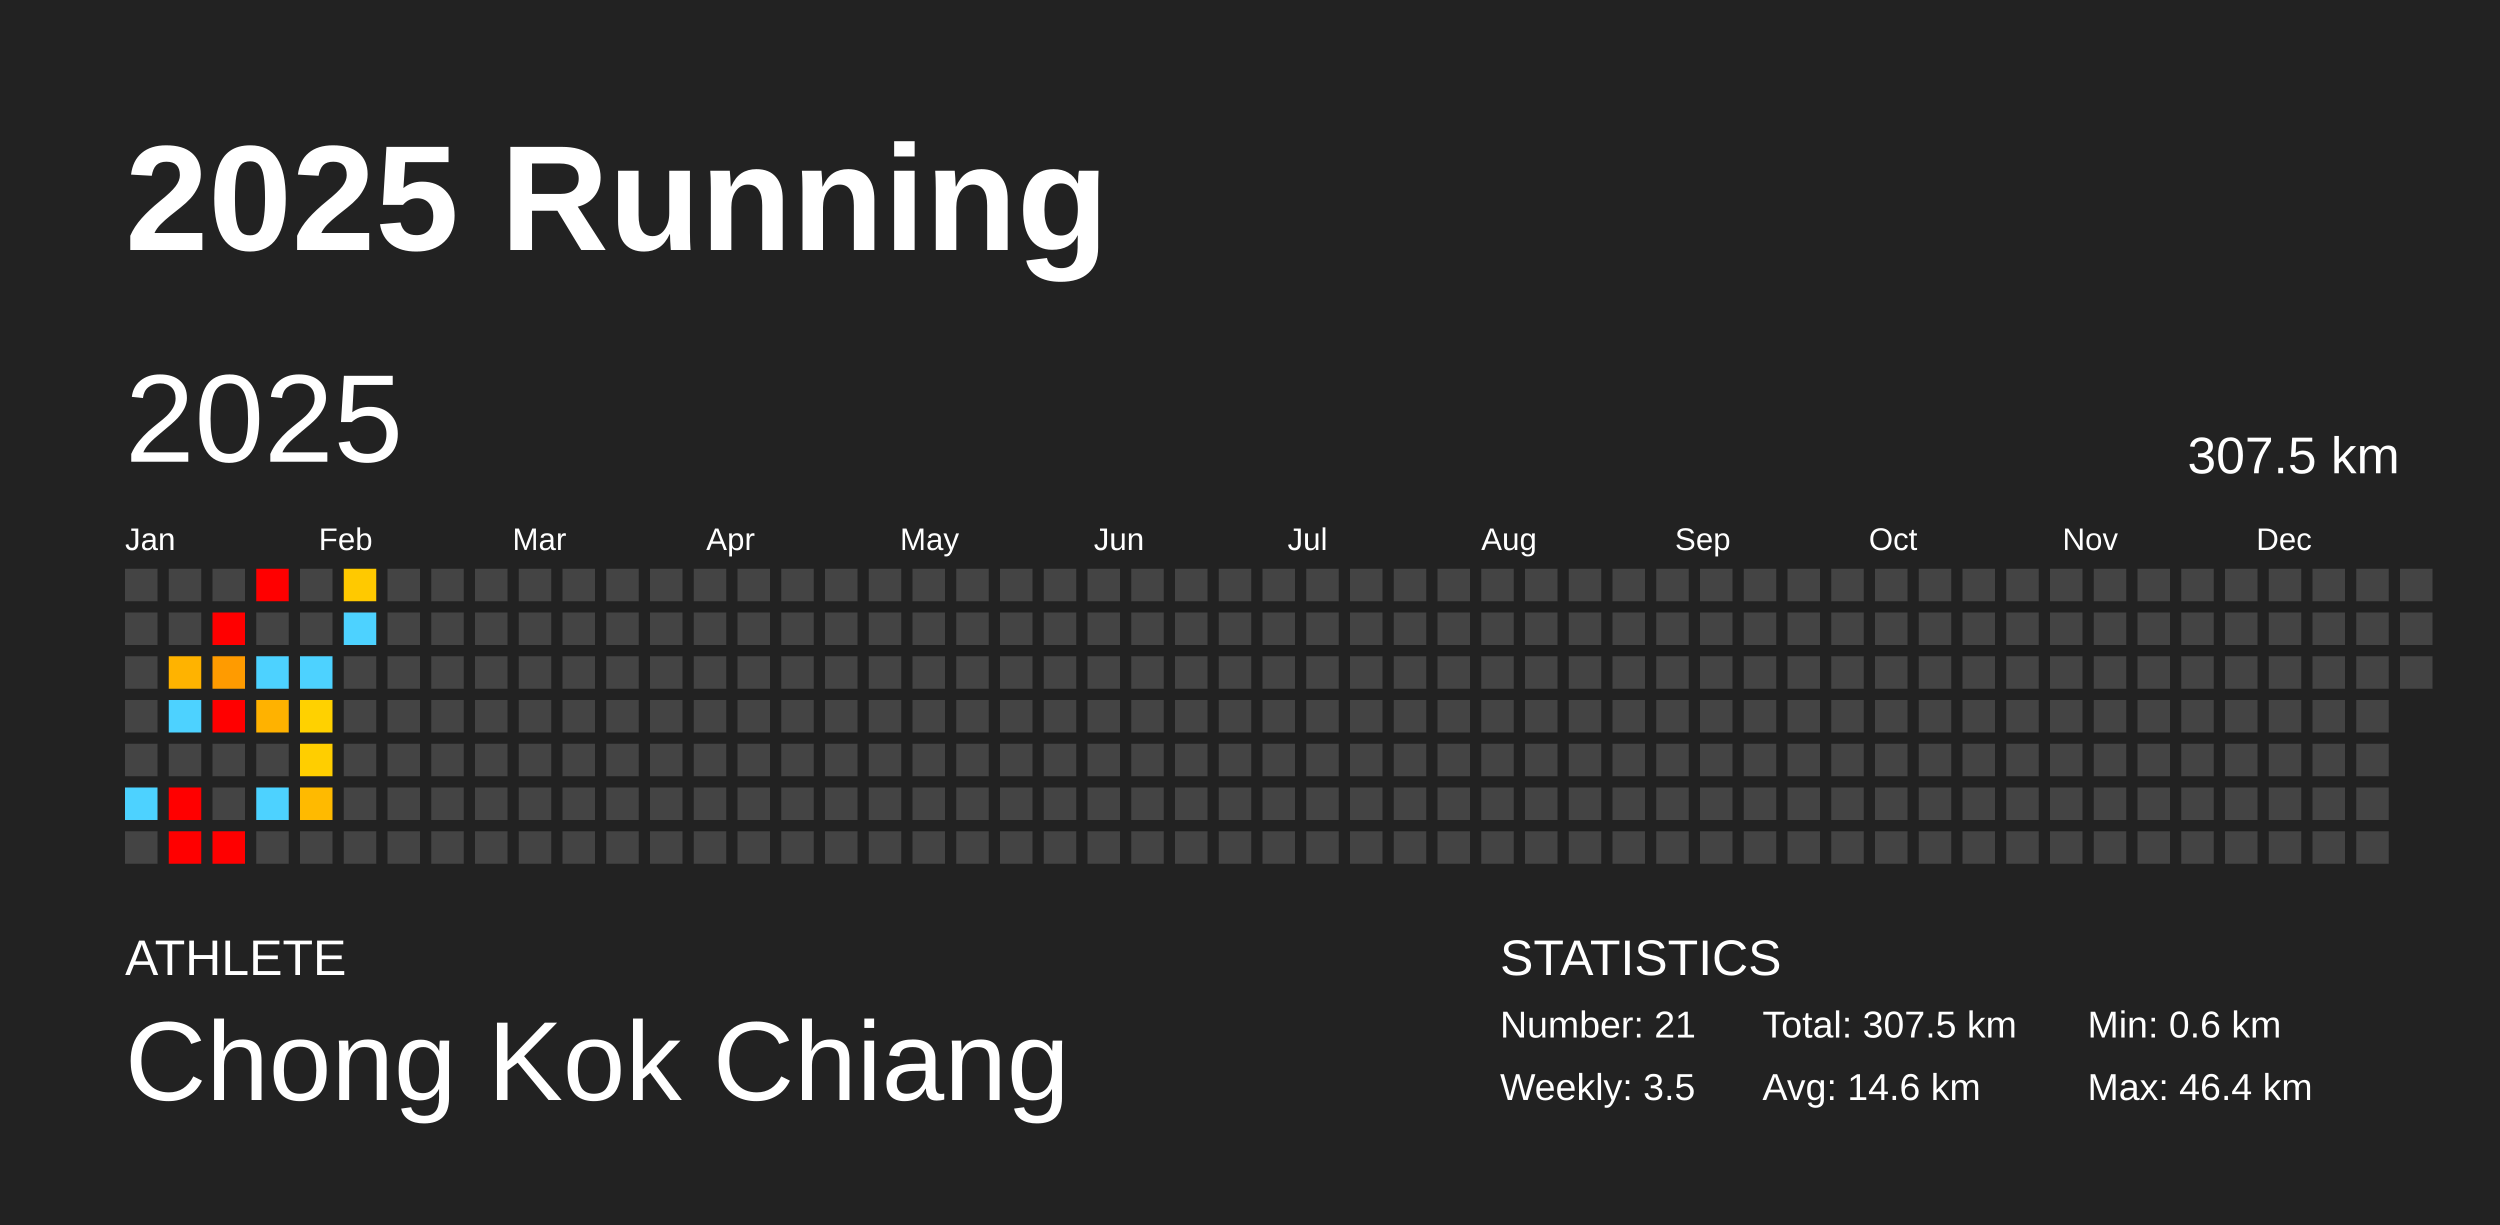
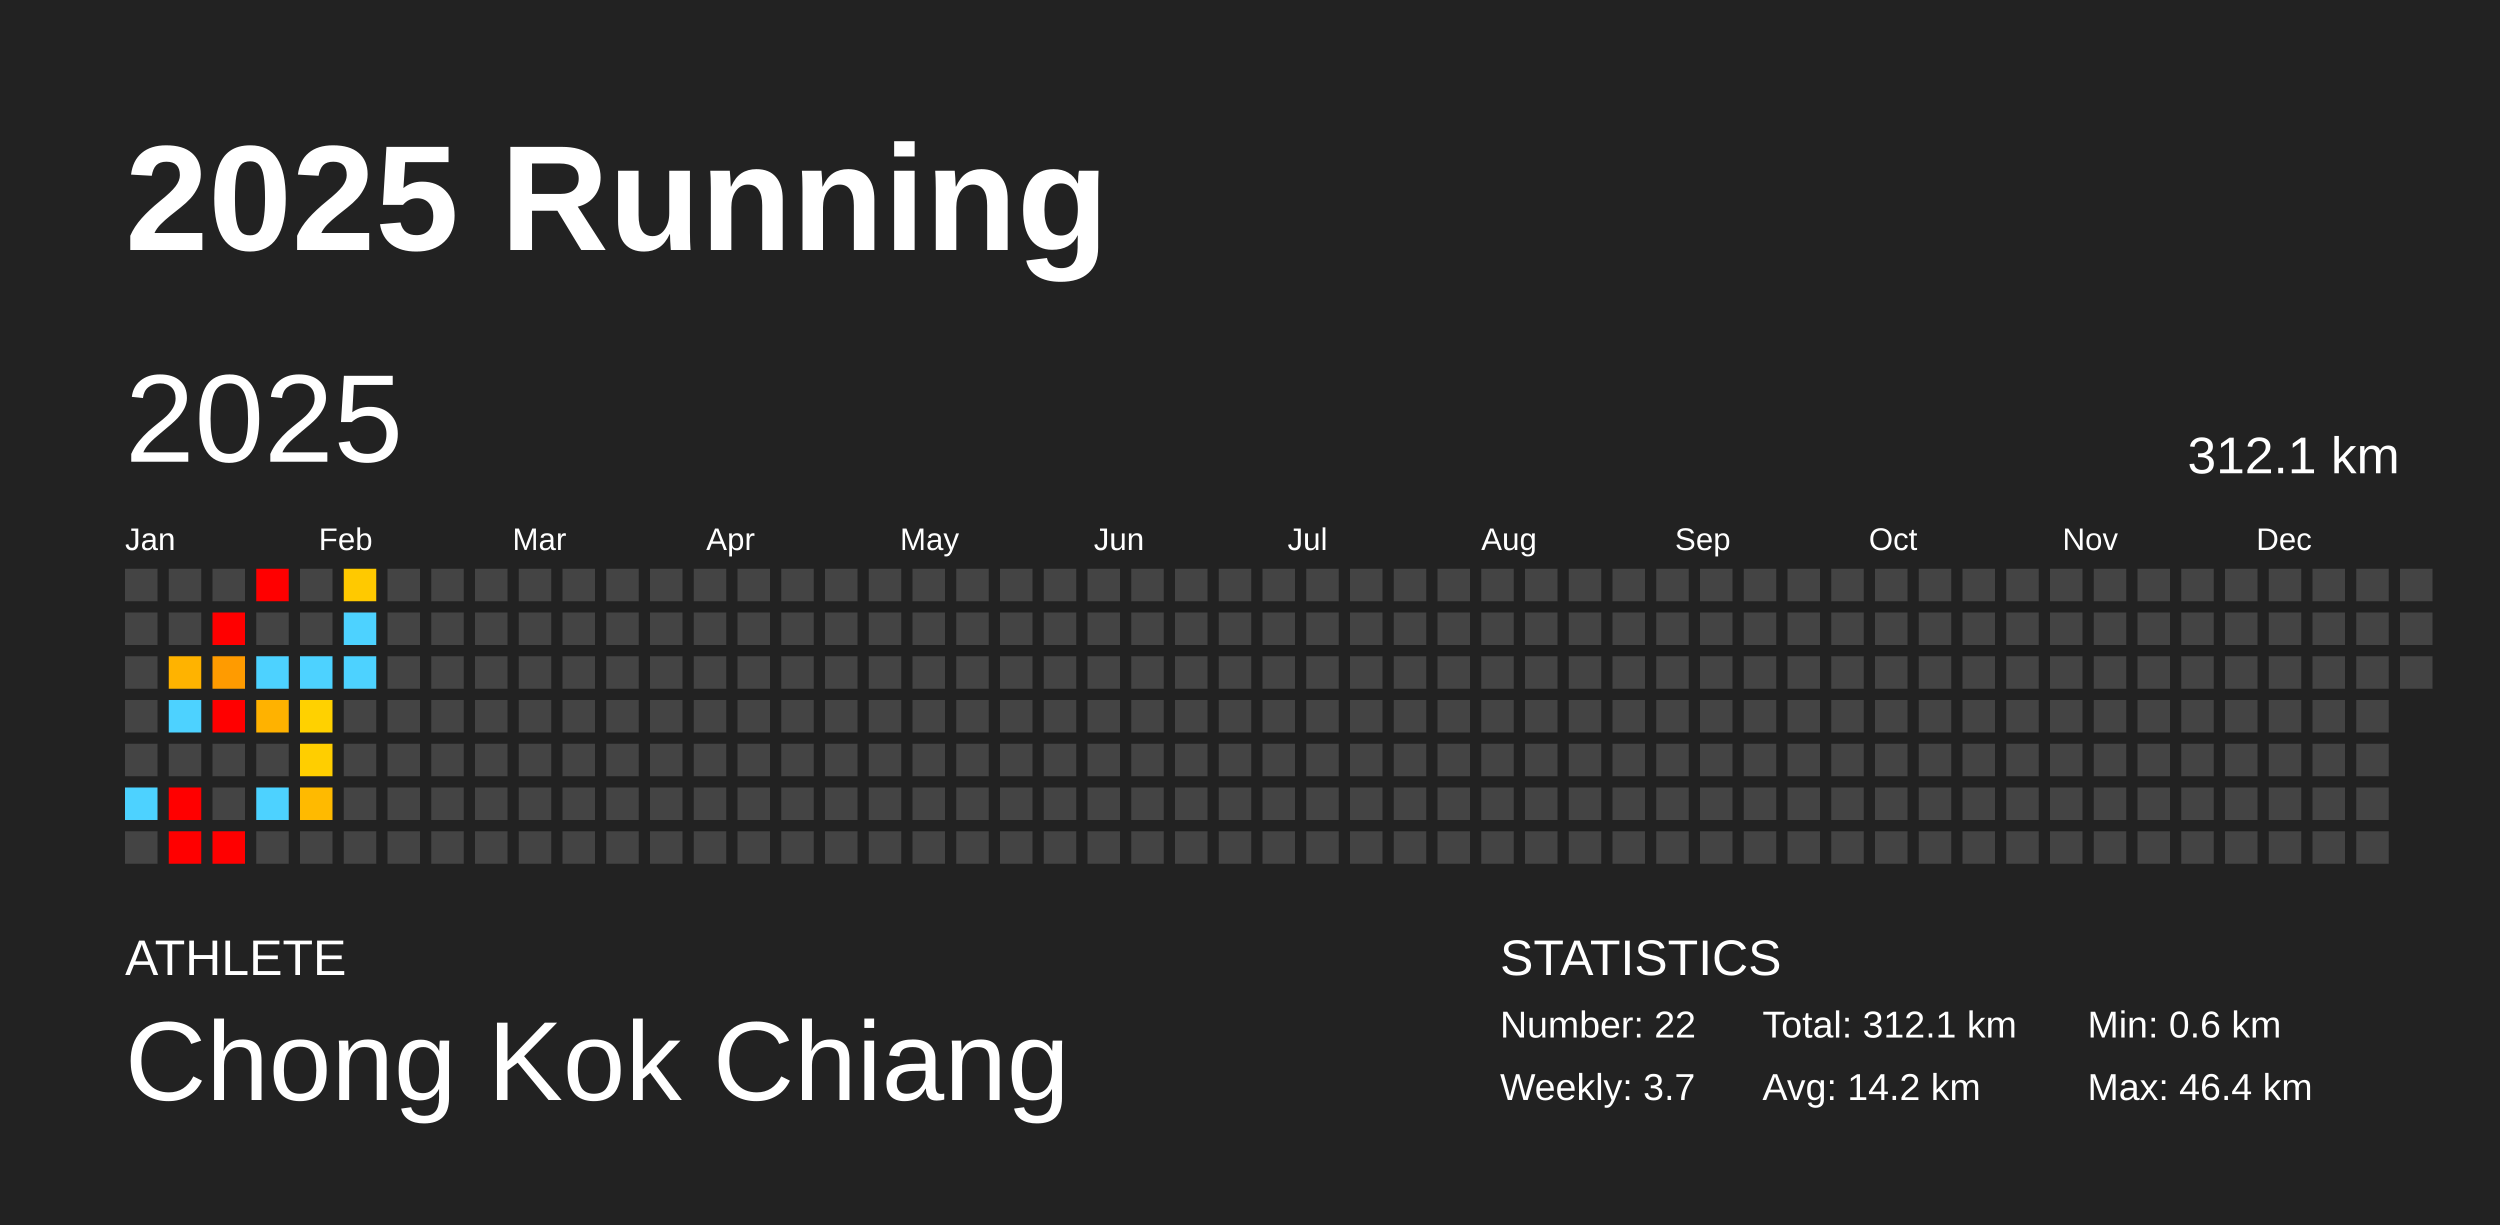
<svg xmlns="http://www.w3.org/2000/svg" baseProfile="full" height="98mm" version="1.1" viewBox="0,0,200,98" width="200mm">
  <defs />
  <rect fill="#222222" height="98" width="200" x="0" y="0" />
  <text fill="#FFFFFF" style="font-size:12px; font-family:Arial; font-weight:bold;" x="10" y="20">2025 Running</text>
  <text fill="#FFFFFF" style="font-size:4px; font-family:Arial" x="10" y="78">ATHLETE</text>
  <text fill="#FFFFFF" style="font-size:9px; font-family:Arial" x="10" y="88">Chong Kok Chiang</text>
  <text fill="#FFFFFF" style="font-size:4px; font-family:Arial" x="120" y="78">STATISTICS</text>
-   <text fill="#FFFFFF" style="font-size:3px; font-family:Arial" x="120" y="83">Number: 21</text>
-   <text fill="#FFFFFF" style="font-size:3px; font-family:Arial" x="120" y="88">Weekly: 3.5</text>
-   <text fill="#FFFFFF" style="font-size:3px; font-family:Arial" x="141" y="83">Total: 307.5 km</text>
-   <text fill="#FFFFFF" style="font-size:3px; font-family:Arial" x="141" y="88">Avg: 14.6 km</text>
+   <text fill="#FFFFFF" style="font-size:3px; font-family:Arial" x="120" y="83">Number: 22</text>
+   <text fill="#FFFFFF" style="font-size:3px; font-family:Arial" x="120" y="88">Weekly: 3.7</text>
+   <text fill="#FFFFFF" style="font-size:3px; font-family:Arial" x="141" y="83">Total: 312.1 km</text>
+   <text fill="#FFFFFF" style="font-size:3px; font-family:Arial" x="141" y="88">Avg: 14.2 km</text>
  <text fill="#FFFFFF" style="font-size:3px; font-family:Arial" x="167" y="83">Min: 0.6 km</text>
  <text fill="#FFFFFF" style="font-size:3px; font-family:Arial" x="167" y="88">Max: 46.4 km</text>
  <text dominant-baseline="hanging" fill="#FFFFFF" style="font-size:10.0px; font-family:Arial;" x="10" y="30">2025</text>
-   <text dominant-baseline="hanging" fill="#FFFFFF" style="font-size:4.125px; font-family:Arial;" x="175" y="35">307.5 km</text>
+   <text dominant-baseline="hanging" fill="#FFFFFF" style="font-size:4.125px; font-family:Arial;" x="175" y="35">312.1 km</text>
  <text fill="#FFFFFF" style="font-size:2.5px; font-family:Arial" x="10.0" y="44">Jan</text>
  <text fill="#FFFFFF" style="font-size:2.5px; font-family:Arial" x="25.5" y="44">Feb</text>
  <text fill="#FFFFFF" style="font-size:2.5px; font-family:Arial" x="41.0" y="44">Mar</text>
  <text fill="#FFFFFF" style="font-size:2.5px; font-family:Arial" x="56.5" y="44">Apr</text>
  <text fill="#FFFFFF" style="font-size:2.5px; font-family:Arial" x="72.0" y="44">May</text>
  <text fill="#FFFFFF" style="font-size:2.5px; font-family:Arial" x="87.5" y="44">Jun</text>
  <text fill="#FFFFFF" style="font-size:2.5px; font-family:Arial" x="103.0" y="44">Jul</text>
  <text fill="#FFFFFF" style="font-size:2.5px; font-family:Arial" x="118.5" y="44">Aug</text>
  <text fill="#FFFFFF" style="font-size:2.5px; font-family:Arial" x="134.0" y="44">Sep</text>
  <text fill="#FFFFFF" style="font-size:2.5px; font-family:Arial" x="149.5" y="44">Oct</text>
  <text fill="#FFFFFF" style="font-size:2.5px; font-family:Arial" x="165.0" y="44">Nov</text>
  <text fill="#FFFFFF" style="font-size:2.5px; font-family:Arial" x="180.5" y="44">Dec</text>
  <rect fill="#444444" height="2.6" width="2.6" x="10.0" y="45.5" />
  <rect fill="#444444" height="2.6" width="2.6" x="10.0" y="49.0" />
  <rect fill="#444444" height="2.6" width="2.6" x="10.0" y="52.5" />
  <rect fill="#444444" height="2.6" width="2.6" x="10.0" y="56.0" />
  <rect fill="#444444" height="2.6" width="2.6" x="10.0" y="59.5" />
  <rect fill="#4dd2ff" height="2.6" width="2.6" x="10.0" y="63.0" />
  <rect fill="#444444" height="2.6" width="2.6" x="10.0" y="66.5" />
  <rect fill="#444444" height="2.6" width="2.6" x="13.5" y="45.5" />
  <rect fill="#444444" height="2.6" width="2.6" x="13.5" y="49.0" />
  <rect fill="#ffb300" height="2.6" width="2.6" x="13.5" y="52.5" />
  <rect fill="#4dd2ff" height="2.6" width="2.6" x="13.5" y="56.0" />
  <rect fill="#444444" height="2.6" width="2.6" x="13.5" y="59.5" />
  <rect fill="red" height="2.6" width="2.6" x="13.5" y="63.0" />
  <rect fill="red" height="2.6" width="2.6" x="13.5" y="66.5" />
  <rect fill="#444444" height="2.6" width="2.6" x="17.0" y="45.5" />
  <rect fill="red" height="2.6" width="2.6" x="17.0" y="49.0" />
  <rect fill="#ff9b00" height="2.6" width="2.6" x="17.0" y="52.5" />
  <rect fill="red" height="2.6" width="2.6" x="17.0" y="56.0" />
  <rect fill="#444444" height="2.6" width="2.6" x="17.0" y="59.5" />
  <rect fill="#444444" height="2.6" width="2.6" x="17.0" y="63.0" />
  <rect fill="red" height="2.6" width="2.6" x="17.0" y="66.5" />
  <rect fill="red" height="2.6" width="2.6" x="20.5" y="45.5" />
  <rect fill="#444444" height="2.6" width="2.6" x="20.5" y="49.0" />
  <rect fill="#4dd2ff" height="2.6" width="2.6" x="20.5" y="52.5" />
  <rect fill="#ffb200" height="2.6" width="2.6" x="20.5" y="56.0" />
  <rect fill="#444444" height="2.6" width="2.6" x="20.5" y="59.5" />
  <rect fill="#4dd2ff" height="2.6" width="2.6" x="20.5" y="63.0" />
  <rect fill="#444444" height="2.6" width="2.6" x="20.5" y="66.5" />
  <rect fill="#444444" height="2.6" width="2.6" x="24.0" y="45.5" />
  <rect fill="#444444" height="2.6" width="2.6" x="24.0" y="49.0" />
  <rect fill="#4dd2ff" height="2.6" width="2.6" x="24.0" y="52.5" />
  <rect fill="#ffd100" height="2.6" width="2.6" x="24.0" y="56.0" />
  <rect fill="#ffce00" height="2.6" width="2.6" x="24.0" y="59.5" />
  <rect fill="#ffba00" height="2.6" width="2.6" x="24.0" y="63.0" />
  <rect fill="#444444" height="2.6" width="2.6" x="24.0" y="66.5" />
  <rect fill="#ffc900" height="2.6" width="2.6" x="27.5" y="45.5" />
  <rect fill="#4dd2ff" height="2.6" width="2.6" x="27.5" y="49.0" />
-   <rect fill="#444444" height="2.6" width="2.6" x="27.5" y="52.5" />
+   <rect fill="#4dd2ff" height="2.6" width="2.6" x="27.5" y="52.5" />
  <rect fill="#444444" height="2.6" width="2.6" x="27.5" y="56.0" />
  <rect fill="#444444" height="2.6" width="2.6" x="27.5" y="59.5" />
  <rect fill="#444444" height="2.6" width="2.6" x="27.5" y="63.0" />
  <rect fill="#444444" height="2.6" width="2.6" x="27.5" y="66.5" />
  <rect fill="#444444" height="2.6" width="2.6" x="31.0" y="45.5" />
  <rect fill="#444444" height="2.6" width="2.6" x="31.0" y="49.0" />
  <rect fill="#444444" height="2.6" width="2.6" x="31.0" y="52.5" />
  <rect fill="#444444" height="2.6" width="2.6" x="31.0" y="56.0" />
  <rect fill="#444444" height="2.6" width="2.6" x="31.0" y="59.5" />
  <rect fill="#444444" height="2.6" width="2.6" x="31.0" y="63.0" />
  <rect fill="#444444" height="2.6" width="2.6" x="31.0" y="66.5" />
  <rect fill="#444444" height="2.6" width="2.6" x="34.5" y="45.5" />
  <rect fill="#444444" height="2.6" width="2.6" x="34.5" y="49.0" />
  <rect fill="#444444" height="2.6" width="2.6" x="34.5" y="52.5" />
  <rect fill="#444444" height="2.6" width="2.6" x="34.5" y="56.0" />
  <rect fill="#444444" height="2.6" width="2.6" x="34.5" y="59.5" />
  <rect fill="#444444" height="2.6" width="2.6" x="34.5" y="63.0" />
  <rect fill="#444444" height="2.6" width="2.6" x="34.5" y="66.5" />
  <rect fill="#444444" height="2.6" width="2.6" x="38.0" y="45.5" />
  <rect fill="#444444" height="2.6" width="2.6" x="38.0" y="49.0" />
  <rect fill="#444444" height="2.6" width="2.6" x="38.0" y="52.5" />
  <rect fill="#444444" height="2.6" width="2.6" x="38.0" y="56.0" />
  <rect fill="#444444" height="2.6" width="2.6" x="38.0" y="59.5" />
  <rect fill="#444444" height="2.6" width="2.6" x="38.0" y="63.0" />
  <rect fill="#444444" height="2.6" width="2.6" x="38.0" y="66.5" />
  <rect fill="#444444" height="2.6" width="2.6" x="41.5" y="45.5" />
  <rect fill="#444444" height="2.6" width="2.6" x="41.5" y="49.0" />
  <rect fill="#444444" height="2.6" width="2.6" x="41.5" y="52.5" />
  <rect fill="#444444" height="2.6" width="2.6" x="41.5" y="56.0" />
  <rect fill="#444444" height="2.6" width="2.6" x="41.5" y="59.5" />
  <rect fill="#444444" height="2.6" width="2.6" x="41.5" y="63.0" />
  <rect fill="#444444" height="2.6" width="2.6" x="41.5" y="66.5" />
  <rect fill="#444444" height="2.6" width="2.6" x="45.0" y="45.5" />
  <rect fill="#444444" height="2.6" width="2.6" x="45.0" y="49.0" />
  <rect fill="#444444" height="2.6" width="2.6" x="45.0" y="52.5" />
  <rect fill="#444444" height="2.6" width="2.6" x="45.0" y="56.0" />
  <rect fill="#444444" height="2.6" width="2.6" x="45.0" y="59.5" />
  <rect fill="#444444" height="2.6" width="2.6" x="45.0" y="63.0" />
  <rect fill="#444444" height="2.6" width="2.6" x="45.0" y="66.5" />
  <rect fill="#444444" height="2.6" width="2.6" x="48.5" y="45.5" />
  <rect fill="#444444" height="2.6" width="2.6" x="48.5" y="49.0" />
  <rect fill="#444444" height="2.6" width="2.6" x="48.5" y="52.5" />
  <rect fill="#444444" height="2.6" width="2.6" x="48.5" y="56.0" />
  <rect fill="#444444" height="2.6" width="2.6" x="48.5" y="59.5" />
  <rect fill="#444444" height="2.6" width="2.6" x="48.5" y="63.0" />
  <rect fill="#444444" height="2.6" width="2.6" x="48.5" y="66.5" />
  <rect fill="#444444" height="2.6" width="2.6" x="52.0" y="45.5" />
  <rect fill="#444444" height="2.6" width="2.6" x="52.0" y="49.0" />
  <rect fill="#444444" height="2.6" width="2.6" x="52.0" y="52.5" />
  <rect fill="#444444" height="2.6" width="2.6" x="52.0" y="56.0" />
  <rect fill="#444444" height="2.6" width="2.6" x="52.0" y="59.5" />
  <rect fill="#444444" height="2.6" width="2.6" x="52.0" y="63.0" />
  <rect fill="#444444" height="2.6" width="2.6" x="52.0" y="66.5" />
  <rect fill="#444444" height="2.6" width="2.6" x="55.5" y="45.5" />
  <rect fill="#444444" height="2.6" width="2.6" x="55.5" y="49.0" />
  <rect fill="#444444" height="2.6" width="2.6" x="55.5" y="52.5" />
  <rect fill="#444444" height="2.6" width="2.6" x="55.5" y="56.0" />
  <rect fill="#444444" height="2.6" width="2.6" x="55.5" y="59.5" />
  <rect fill="#444444" height="2.6" width="2.6" x="55.5" y="63.0" />
  <rect fill="#444444" height="2.6" width="2.6" x="55.5" y="66.5" />
  <rect fill="#444444" height="2.6" width="2.6" x="59.0" y="45.5" />
  <rect fill="#444444" height="2.6" width="2.6" x="59.0" y="49.0" />
  <rect fill="#444444" height="2.6" width="2.6" x="59.0" y="52.5" />
  <rect fill="#444444" height="2.6" width="2.6" x="59.0" y="56.0" />
  <rect fill="#444444" height="2.6" width="2.6" x="59.0" y="59.5" />
  <rect fill="#444444" height="2.6" width="2.6" x="59.0" y="63.0" />
  <rect fill="#444444" height="2.6" width="2.6" x="59.0" y="66.5" />
  <rect fill="#444444" height="2.6" width="2.6" x="62.5" y="45.5" />
  <rect fill="#444444" height="2.6" width="2.6" x="62.5" y="49.0" />
  <rect fill="#444444" height="2.6" width="2.6" x="62.5" y="52.5" />
  <rect fill="#444444" height="2.6" width="2.6" x="62.5" y="56.0" />
  <rect fill="#444444" height="2.6" width="2.6" x="62.5" y="59.5" />
  <rect fill="#444444" height="2.6" width="2.6" x="62.5" y="63.0" />
  <rect fill="#444444" height="2.6" width="2.6" x="62.5" y="66.5" />
  <rect fill="#444444" height="2.6" width="2.6" x="66.0" y="45.5" />
  <rect fill="#444444" height="2.6" width="2.6" x="66.0" y="49.0" />
  <rect fill="#444444" height="2.6" width="2.6" x="66.0" y="52.5" />
  <rect fill="#444444" height="2.6" width="2.6" x="66.0" y="56.0" />
  <rect fill="#444444" height="2.6" width="2.6" x="66.0" y="59.5" />
  <rect fill="#444444" height="2.6" width="2.6" x="66.0" y="63.0" />
  <rect fill="#444444" height="2.6" width="2.6" x="66.0" y="66.5" />
  <rect fill="#444444" height="2.6" width="2.6" x="69.5" y="45.5" />
  <rect fill="#444444" height="2.6" width="2.6" x="69.5" y="49.0" />
  <rect fill="#444444" height="2.6" width="2.6" x="69.5" y="52.5" />
  <rect fill="#444444" height="2.6" width="2.6" x="69.5" y="56.0" />
  <rect fill="#444444" height="2.6" width="2.6" x="69.5" y="59.5" />
  <rect fill="#444444" height="2.6" width="2.6" x="69.5" y="63.0" />
  <rect fill="#444444" height="2.6" width="2.6" x="69.5" y="66.5" />
  <rect fill="#444444" height="2.6" width="2.6" x="73.0" y="45.5" />
  <rect fill="#444444" height="2.6" width="2.6" x="73.0" y="49.0" />
  <rect fill="#444444" height="2.6" width="2.6" x="73.0" y="52.5" />
  <rect fill="#444444" height="2.6" width="2.6" x="73.0" y="56.0" />
  <rect fill="#444444" height="2.6" width="2.6" x="73.0" y="59.5" />
  <rect fill="#444444" height="2.6" width="2.6" x="73.0" y="63.0" />
  <rect fill="#444444" height="2.6" width="2.6" x="73.0" y="66.5" />
  <rect fill="#444444" height="2.6" width="2.6" x="76.5" y="45.5" />
  <rect fill="#444444" height="2.6" width="2.6" x="76.5" y="49.0" />
  <rect fill="#444444" height="2.6" width="2.6" x="76.5" y="52.5" />
  <rect fill="#444444" height="2.6" width="2.6" x="76.5" y="56.0" />
  <rect fill="#444444" height="2.6" width="2.6" x="76.5" y="59.5" />
  <rect fill="#444444" height="2.6" width="2.6" x="76.5" y="63.0" />
  <rect fill="#444444" height="2.6" width="2.6" x="76.5" y="66.5" />
  <rect fill="#444444" height="2.6" width="2.6" x="80.0" y="45.5" />
  <rect fill="#444444" height="2.6" width="2.6" x="80.0" y="49.0" />
  <rect fill="#444444" height="2.6" width="2.6" x="80.0" y="52.5" />
  <rect fill="#444444" height="2.6" width="2.6" x="80.0" y="56.0" />
  <rect fill="#444444" height="2.6" width="2.6" x="80.0" y="59.5" />
  <rect fill="#444444" height="2.6" width="2.6" x="80.0" y="63.0" />
  <rect fill="#444444" height="2.6" width="2.6" x="80.0" y="66.5" />
  <rect fill="#444444" height="2.6" width="2.6" x="83.5" y="45.5" />
  <rect fill="#444444" height="2.6" width="2.6" x="83.5" y="49.0" />
  <rect fill="#444444" height="2.6" width="2.6" x="83.5" y="52.5" />
  <rect fill="#444444" height="2.6" width="2.6" x="83.5" y="56.0" />
  <rect fill="#444444" height="2.6" width="2.6" x="83.5" y="59.5" />
  <rect fill="#444444" height="2.6" width="2.6" x="83.5" y="63.0" />
  <rect fill="#444444" height="2.6" width="2.6" x="83.5" y="66.5" />
  <rect fill="#444444" height="2.6" width="2.6" x="87.0" y="45.5" />
  <rect fill="#444444" height="2.6" width="2.6" x="87.0" y="49.0" />
  <rect fill="#444444" height="2.6" width="2.6" x="87.0" y="52.5" />
  <rect fill="#444444" height="2.6" width="2.6" x="87.0" y="56.0" />
  <rect fill="#444444" height="2.6" width="2.6" x="87.0" y="59.5" />
  <rect fill="#444444" height="2.6" width="2.6" x="87.0" y="63.0" />
  <rect fill="#444444" height="2.6" width="2.6" x="87.0" y="66.5" />
  <rect fill="#444444" height="2.6" width="2.6" x="90.5" y="45.5" />
  <rect fill="#444444" height="2.6" width="2.6" x="90.5" y="49.0" />
  <rect fill="#444444" height="2.6" width="2.6" x="90.5" y="52.5" />
  <rect fill="#444444" height="2.6" width="2.6" x="90.5" y="56.0" />
  <rect fill="#444444" height="2.6" width="2.6" x="90.5" y="59.5" />
  <rect fill="#444444" height="2.6" width="2.6" x="90.5" y="63.0" />
  <rect fill="#444444" height="2.6" width="2.6" x="90.5" y="66.5" />
  <rect fill="#444444" height="2.6" width="2.6" x="94.0" y="45.5" />
  <rect fill="#444444" height="2.6" width="2.6" x="94.0" y="49.0" />
  <rect fill="#444444" height="2.6" width="2.6" x="94.0" y="52.5" />
  <rect fill="#444444" height="2.6" width="2.6" x="94.0" y="56.0" />
  <rect fill="#444444" height="2.6" width="2.6" x="94.0" y="59.5" />
  <rect fill="#444444" height="2.6" width="2.6" x="94.0" y="63.0" />
  <rect fill="#444444" height="2.6" width="2.6" x="94.0" y="66.5" />
  <rect fill="#444444" height="2.6" width="2.6" x="97.5" y="45.5" />
  <rect fill="#444444" height="2.6" width="2.6" x="97.5" y="49.0" />
  <rect fill="#444444" height="2.6" width="2.6" x="97.5" y="52.5" />
  <rect fill="#444444" height="2.6" width="2.6" x="97.5" y="56.0" />
  <rect fill="#444444" height="2.6" width="2.6" x="97.5" y="59.5" />
  <rect fill="#444444" height="2.6" width="2.6" x="97.5" y="63.0" />
  <rect fill="#444444" height="2.6" width="2.6" x="97.5" y="66.5" />
  <rect fill="#444444" height="2.6" width="2.6" x="101.0" y="45.5" />
  <rect fill="#444444" height="2.6" width="2.6" x="101.0" y="49.0" />
  <rect fill="#444444" height="2.6" width="2.6" x="101.0" y="52.5" />
  <rect fill="#444444" height="2.6" width="2.6" x="101.0" y="56.0" />
  <rect fill="#444444" height="2.6" width="2.6" x="101.0" y="59.5" />
  <rect fill="#444444" height="2.6" width="2.6" x="101.0" y="63.0" />
  <rect fill="#444444" height="2.6" width="2.6" x="101.0" y="66.5" />
  <rect fill="#444444" height="2.6" width="2.6" x="104.5" y="45.5" />
  <rect fill="#444444" height="2.6" width="2.6" x="104.5" y="49.0" />
  <rect fill="#444444" height="2.6" width="2.6" x="104.5" y="52.5" />
  <rect fill="#444444" height="2.6" width="2.6" x="104.5" y="56.0" />
  <rect fill="#444444" height="2.6" width="2.6" x="104.5" y="59.5" />
  <rect fill="#444444" height="2.6" width="2.6" x="104.5" y="63.0" />
  <rect fill="#444444" height="2.6" width="2.6" x="104.5" y="66.5" />
  <rect fill="#444444" height="2.6" width="2.6" x="108.0" y="45.5" />
  <rect fill="#444444" height="2.6" width="2.6" x="108.0" y="49.0" />
  <rect fill="#444444" height="2.6" width="2.6" x="108.0" y="52.5" />
  <rect fill="#444444" height="2.6" width="2.6" x="108.0" y="56.0" />
  <rect fill="#444444" height="2.6" width="2.6" x="108.0" y="59.5" />
  <rect fill="#444444" height="2.6" width="2.6" x="108.0" y="63.0" />
  <rect fill="#444444" height="2.6" width="2.6" x="108.0" y="66.5" />
  <rect fill="#444444" height="2.6" width="2.6" x="111.5" y="45.5" />
  <rect fill="#444444" height="2.6" width="2.6" x="111.5" y="49.0" />
  <rect fill="#444444" height="2.6" width="2.6" x="111.5" y="52.5" />
  <rect fill="#444444" height="2.6" width="2.6" x="111.5" y="56.0" />
  <rect fill="#444444" height="2.6" width="2.6" x="111.5" y="59.5" />
  <rect fill="#444444" height="2.6" width="2.6" x="111.5" y="63.0" />
  <rect fill="#444444" height="2.6" width="2.6" x="111.5" y="66.5" />
  <rect fill="#444444" height="2.6" width="2.6" x="115.0" y="45.5" />
  <rect fill="#444444" height="2.6" width="2.6" x="115.0" y="49.0" />
  <rect fill="#444444" height="2.6" width="2.6" x="115.0" y="52.5" />
  <rect fill="#444444" height="2.6" width="2.6" x="115.0" y="56.0" />
  <rect fill="#444444" height="2.6" width="2.6" x="115.0" y="59.5" />
  <rect fill="#444444" height="2.6" width="2.6" x="115.0" y="63.0" />
  <rect fill="#444444" height="2.6" width="2.6" x="115.0" y="66.5" />
  <rect fill="#444444" height="2.6" width="2.6" x="118.5" y="45.5" />
  <rect fill="#444444" height="2.6" width="2.6" x="118.5" y="49.0" />
  <rect fill="#444444" height="2.6" width="2.6" x="118.5" y="52.5" />
  <rect fill="#444444" height="2.6" width="2.6" x="118.5" y="56.0" />
  <rect fill="#444444" height="2.6" width="2.6" x="118.5" y="59.5" />
  <rect fill="#444444" height="2.6" width="2.6" x="118.5" y="63.0" />
  <rect fill="#444444" height="2.6" width="2.6" x="118.5" y="66.5" />
  <rect fill="#444444" height="2.6" width="2.6" x="122.0" y="45.5" />
  <rect fill="#444444" height="2.6" width="2.6" x="122.0" y="49.0" />
  <rect fill="#444444" height="2.6" width="2.6" x="122.0" y="52.5" />
  <rect fill="#444444" height="2.6" width="2.6" x="122.0" y="56.0" />
  <rect fill="#444444" height="2.6" width="2.6" x="122.0" y="59.5" />
  <rect fill="#444444" height="2.6" width="2.6" x="122.0" y="63.0" />
  <rect fill="#444444" height="2.6" width="2.6" x="122.0" y="66.5" />
  <rect fill="#444444" height="2.6" width="2.6" x="125.5" y="45.5" />
  <rect fill="#444444" height="2.6" width="2.6" x="125.5" y="49.0" />
  <rect fill="#444444" height="2.6" width="2.6" x="125.5" y="52.5" />
  <rect fill="#444444" height="2.6" width="2.6" x="125.5" y="56.0" />
  <rect fill="#444444" height="2.6" width="2.6" x="125.5" y="59.5" />
  <rect fill="#444444" height="2.6" width="2.6" x="125.5" y="63.0" />
  <rect fill="#444444" height="2.6" width="2.6" x="125.5" y="66.5" />
  <rect fill="#444444" height="2.6" width="2.6" x="129.0" y="45.5" />
  <rect fill="#444444" height="2.6" width="2.6" x="129.0" y="49.0" />
  <rect fill="#444444" height="2.6" width="2.6" x="129.0" y="52.5" />
  <rect fill="#444444" height="2.6" width="2.6" x="129.0" y="56.0" />
  <rect fill="#444444" height="2.6" width="2.6" x="129.0" y="59.5" />
  <rect fill="#444444" height="2.6" width="2.6" x="129.0" y="63.0" />
  <rect fill="#444444" height="2.6" width="2.6" x="129.0" y="66.5" />
  <rect fill="#444444" height="2.6" width="2.6" x="132.5" y="45.5" />
  <rect fill="#444444" height="2.6" width="2.6" x="132.5" y="49.0" />
  <rect fill="#444444" height="2.6" width="2.6" x="132.5" y="52.5" />
  <rect fill="#444444" height="2.6" width="2.6" x="132.5" y="56.0" />
  <rect fill="#444444" height="2.6" width="2.6" x="132.5" y="59.5" />
  <rect fill="#444444" height="2.6" width="2.6" x="132.5" y="63.0" />
  <rect fill="#444444" height="2.6" width="2.6" x="132.5" y="66.5" />
  <rect fill="#444444" height="2.6" width="2.6" x="136.0" y="45.5" />
  <rect fill="#444444" height="2.6" width="2.6" x="136.0" y="49.0" />
  <rect fill="#444444" height="2.6" width="2.6" x="136.0" y="52.5" />
  <rect fill="#444444" height="2.6" width="2.6" x="136.0" y="56.0" />
  <rect fill="#444444" height="2.6" width="2.6" x="136.0" y="59.5" />
  <rect fill="#444444" height="2.6" width="2.6" x="136.0" y="63.0" />
  <rect fill="#444444" height="2.6" width="2.6" x="136.0" y="66.5" />
  <rect fill="#444444" height="2.6" width="2.6" x="139.5" y="45.5" />
  <rect fill="#444444" height="2.6" width="2.6" x="139.5" y="49.0" />
  <rect fill="#444444" height="2.6" width="2.6" x="139.5" y="52.5" />
  <rect fill="#444444" height="2.6" width="2.6" x="139.5" y="56.0" />
  <rect fill="#444444" height="2.6" width="2.6" x="139.5" y="59.5" />
  <rect fill="#444444" height="2.6" width="2.6" x="139.5" y="63.0" />
  <rect fill="#444444" height="2.6" width="2.6" x="139.5" y="66.5" />
  <rect fill="#444444" height="2.6" width="2.6" x="143.0" y="45.5" />
  <rect fill="#444444" height="2.6" width="2.6" x="143.0" y="49.0" />
  <rect fill="#444444" height="2.6" width="2.6" x="143.0" y="52.5" />
  <rect fill="#444444" height="2.6" width="2.6" x="143.0" y="56.0" />
  <rect fill="#444444" height="2.6" width="2.6" x="143.0" y="59.5" />
  <rect fill="#444444" height="2.6" width="2.6" x="143.0" y="63.0" />
  <rect fill="#444444" height="2.6" width="2.6" x="143.0" y="66.5" />
  <rect fill="#444444" height="2.6" width="2.6" x="146.5" y="45.5" />
  <rect fill="#444444" height="2.6" width="2.6" x="146.5" y="49.0" />
  <rect fill="#444444" height="2.6" width="2.6" x="146.5" y="52.5" />
  <rect fill="#444444" height="2.6" width="2.6" x="146.5" y="56.0" />
  <rect fill="#444444" height="2.6" width="2.6" x="146.5" y="59.5" />
  <rect fill="#444444" height="2.6" width="2.6" x="146.5" y="63.0" />
  <rect fill="#444444" height="2.6" width="2.6" x="146.5" y="66.5" />
  <rect fill="#444444" height="2.6" width="2.6" x="150.0" y="45.5" />
  <rect fill="#444444" height="2.6" width="2.6" x="150.0" y="49.0" />
  <rect fill="#444444" height="2.6" width="2.6" x="150.0" y="52.5" />
  <rect fill="#444444" height="2.6" width="2.6" x="150.0" y="56.0" />
  <rect fill="#444444" height="2.6" width="2.6" x="150.0" y="59.5" />
  <rect fill="#444444" height="2.6" width="2.6" x="150.0" y="63.0" />
  <rect fill="#444444" height="2.6" width="2.6" x="150.0" y="66.5" />
  <rect fill="#444444" height="2.6" width="2.6" x="153.5" y="45.5" />
  <rect fill="#444444" height="2.6" width="2.6" x="153.5" y="49.0" />
  <rect fill="#444444" height="2.6" width="2.6" x="153.5" y="52.5" />
  <rect fill="#444444" height="2.6" width="2.6" x="153.5" y="56.0" />
  <rect fill="#444444" height="2.6" width="2.6" x="153.5" y="59.5" />
  <rect fill="#444444" height="2.6" width="2.6" x="153.5" y="63.0" />
  <rect fill="#444444" height="2.6" width="2.6" x="153.5" y="66.5" />
  <rect fill="#444444" height="2.6" width="2.6" x="157.0" y="45.5" />
  <rect fill="#444444" height="2.6" width="2.6" x="157.0" y="49.0" />
  <rect fill="#444444" height="2.6" width="2.6" x="157.0" y="52.5" />
  <rect fill="#444444" height="2.6" width="2.6" x="157.0" y="56.0" />
  <rect fill="#444444" height="2.6" width="2.6" x="157.0" y="59.5" />
  <rect fill="#444444" height="2.6" width="2.6" x="157.0" y="63.0" />
  <rect fill="#444444" height="2.6" width="2.6" x="157.0" y="66.5" />
  <rect fill="#444444" height="2.6" width="2.6" x="160.5" y="45.5" />
  <rect fill="#444444" height="2.6" width="2.6" x="160.5" y="49.0" />
  <rect fill="#444444" height="2.6" width="2.6" x="160.5" y="52.5" />
  <rect fill="#444444" height="2.6" width="2.6" x="160.5" y="56.0" />
  <rect fill="#444444" height="2.6" width="2.6" x="160.5" y="59.5" />
  <rect fill="#444444" height="2.6" width="2.6" x="160.5" y="63.0" />
  <rect fill="#444444" height="2.6" width="2.6" x="160.5" y="66.5" />
  <rect fill="#444444" height="2.6" width="2.6" x="164.0" y="45.5" />
  <rect fill="#444444" height="2.6" width="2.6" x="164.0" y="49.0" />
  <rect fill="#444444" height="2.6" width="2.6" x="164.0" y="52.5" />
  <rect fill="#444444" height="2.6" width="2.6" x="164.0" y="56.0" />
  <rect fill="#444444" height="2.6" width="2.6" x="164.0" y="59.5" />
  <rect fill="#444444" height="2.6" width="2.6" x="164.0" y="63.0" />
  <rect fill="#444444" height="2.6" width="2.6" x="164.0" y="66.5" />
  <rect fill="#444444" height="2.6" width="2.6" x="167.5" y="45.5" />
  <rect fill="#444444" height="2.6" width="2.6" x="167.5" y="49.0" />
  <rect fill="#444444" height="2.6" width="2.6" x="167.5" y="52.5" />
  <rect fill="#444444" height="2.6" width="2.6" x="167.5" y="56.0" />
  <rect fill="#444444" height="2.6" width="2.6" x="167.5" y="59.5" />
  <rect fill="#444444" height="2.6" width="2.6" x="167.5" y="63.0" />
  <rect fill="#444444" height="2.6" width="2.6" x="167.5" y="66.5" />
  <rect fill="#444444" height="2.6" width="2.6" x="171.0" y="45.5" />
  <rect fill="#444444" height="2.6" width="2.6" x="171.0" y="49.0" />
  <rect fill="#444444" height="2.6" width="2.6" x="171.0" y="52.5" />
  <rect fill="#444444" height="2.6" width="2.6" x="171.0" y="56.0" />
  <rect fill="#444444" height="2.6" width="2.6" x="171.0" y="59.5" />
  <rect fill="#444444" height="2.6" width="2.6" x="171.0" y="63.0" />
  <rect fill="#444444" height="2.6" width="2.6" x="171.0" y="66.5" />
  <rect fill="#444444" height="2.6" width="2.6" x="174.5" y="45.5" />
  <rect fill="#444444" height="2.6" width="2.6" x="174.5" y="49.0" />
  <rect fill="#444444" height="2.6" width="2.6" x="174.5" y="52.5" />
  <rect fill="#444444" height="2.6" width="2.6" x="174.5" y="56.0" />
  <rect fill="#444444" height="2.6" width="2.6" x="174.5" y="59.5" />
  <rect fill="#444444" height="2.6" width="2.6" x="174.5" y="63.0" />
  <rect fill="#444444" height="2.6" width="2.6" x="174.5" y="66.5" />
  <rect fill="#444444" height="2.6" width="2.6" x="178.0" y="45.5" />
  <rect fill="#444444" height="2.6" width="2.6" x="178.0" y="49.0" />
  <rect fill="#444444" height="2.6" width="2.6" x="178.0" y="52.5" />
  <rect fill="#444444" height="2.6" width="2.6" x="178.0" y="56.0" />
  <rect fill="#444444" height="2.6" width="2.6" x="178.0" y="59.5" />
  <rect fill="#444444" height="2.6" width="2.6" x="178.0" y="63.0" />
  <rect fill="#444444" height="2.6" width="2.6" x="178.0" y="66.5" />
  <rect fill="#444444" height="2.6" width="2.6" x="181.5" y="45.5" />
  <rect fill="#444444" height="2.6" width="2.6" x="181.5" y="49.0" />
  <rect fill="#444444" height="2.6" width="2.6" x="181.5" y="52.5" />
  <rect fill="#444444" height="2.6" width="2.6" x="181.5" y="56.0" />
  <rect fill="#444444" height="2.6" width="2.6" x="181.5" y="59.5" />
  <rect fill="#444444" height="2.6" width="2.6" x="181.5" y="63.0" />
  <rect fill="#444444" height="2.6" width="2.6" x="181.5" y="66.5" />
  <rect fill="#444444" height="2.6" width="2.6" x="185.0" y="45.5" />
  <rect fill="#444444" height="2.6" width="2.6" x="185.0" y="49.0" />
  <rect fill="#444444" height="2.6" width="2.6" x="185.0" y="52.5" />
  <rect fill="#444444" height="2.6" width="2.6" x="185.0" y="56.0" />
  <rect fill="#444444" height="2.6" width="2.6" x="185.0" y="59.5" />
  <rect fill="#444444" height="2.6" width="2.6" x="185.0" y="63.0" />
  <rect fill="#444444" height="2.6" width="2.6" x="185.0" y="66.5" />
  <rect fill="#444444" height="2.6" width="2.6" x="188.5" y="45.5" />
  <rect fill="#444444" height="2.6" width="2.6" x="188.5" y="49.0" />
  <rect fill="#444444" height="2.6" width="2.6" x="188.5" y="52.5" />
  <rect fill="#444444" height="2.6" width="2.6" x="188.5" y="56.0" />
  <rect fill="#444444" height="2.6" width="2.6" x="188.5" y="59.5" />
  <rect fill="#444444" height="2.6" width="2.6" x="188.5" y="63.0" />
  <rect fill="#444444" height="2.6" width="2.6" x="188.5" y="66.5" />
  <rect fill="#444444" height="2.6" width="2.6" x="192.0" y="45.5" />
  <rect fill="#444444" height="2.6" width="2.6" x="192.0" y="49.0" />
  <rect fill="#444444" height="2.6" width="2.6" x="192.0" y="52.5" />
</svg>
